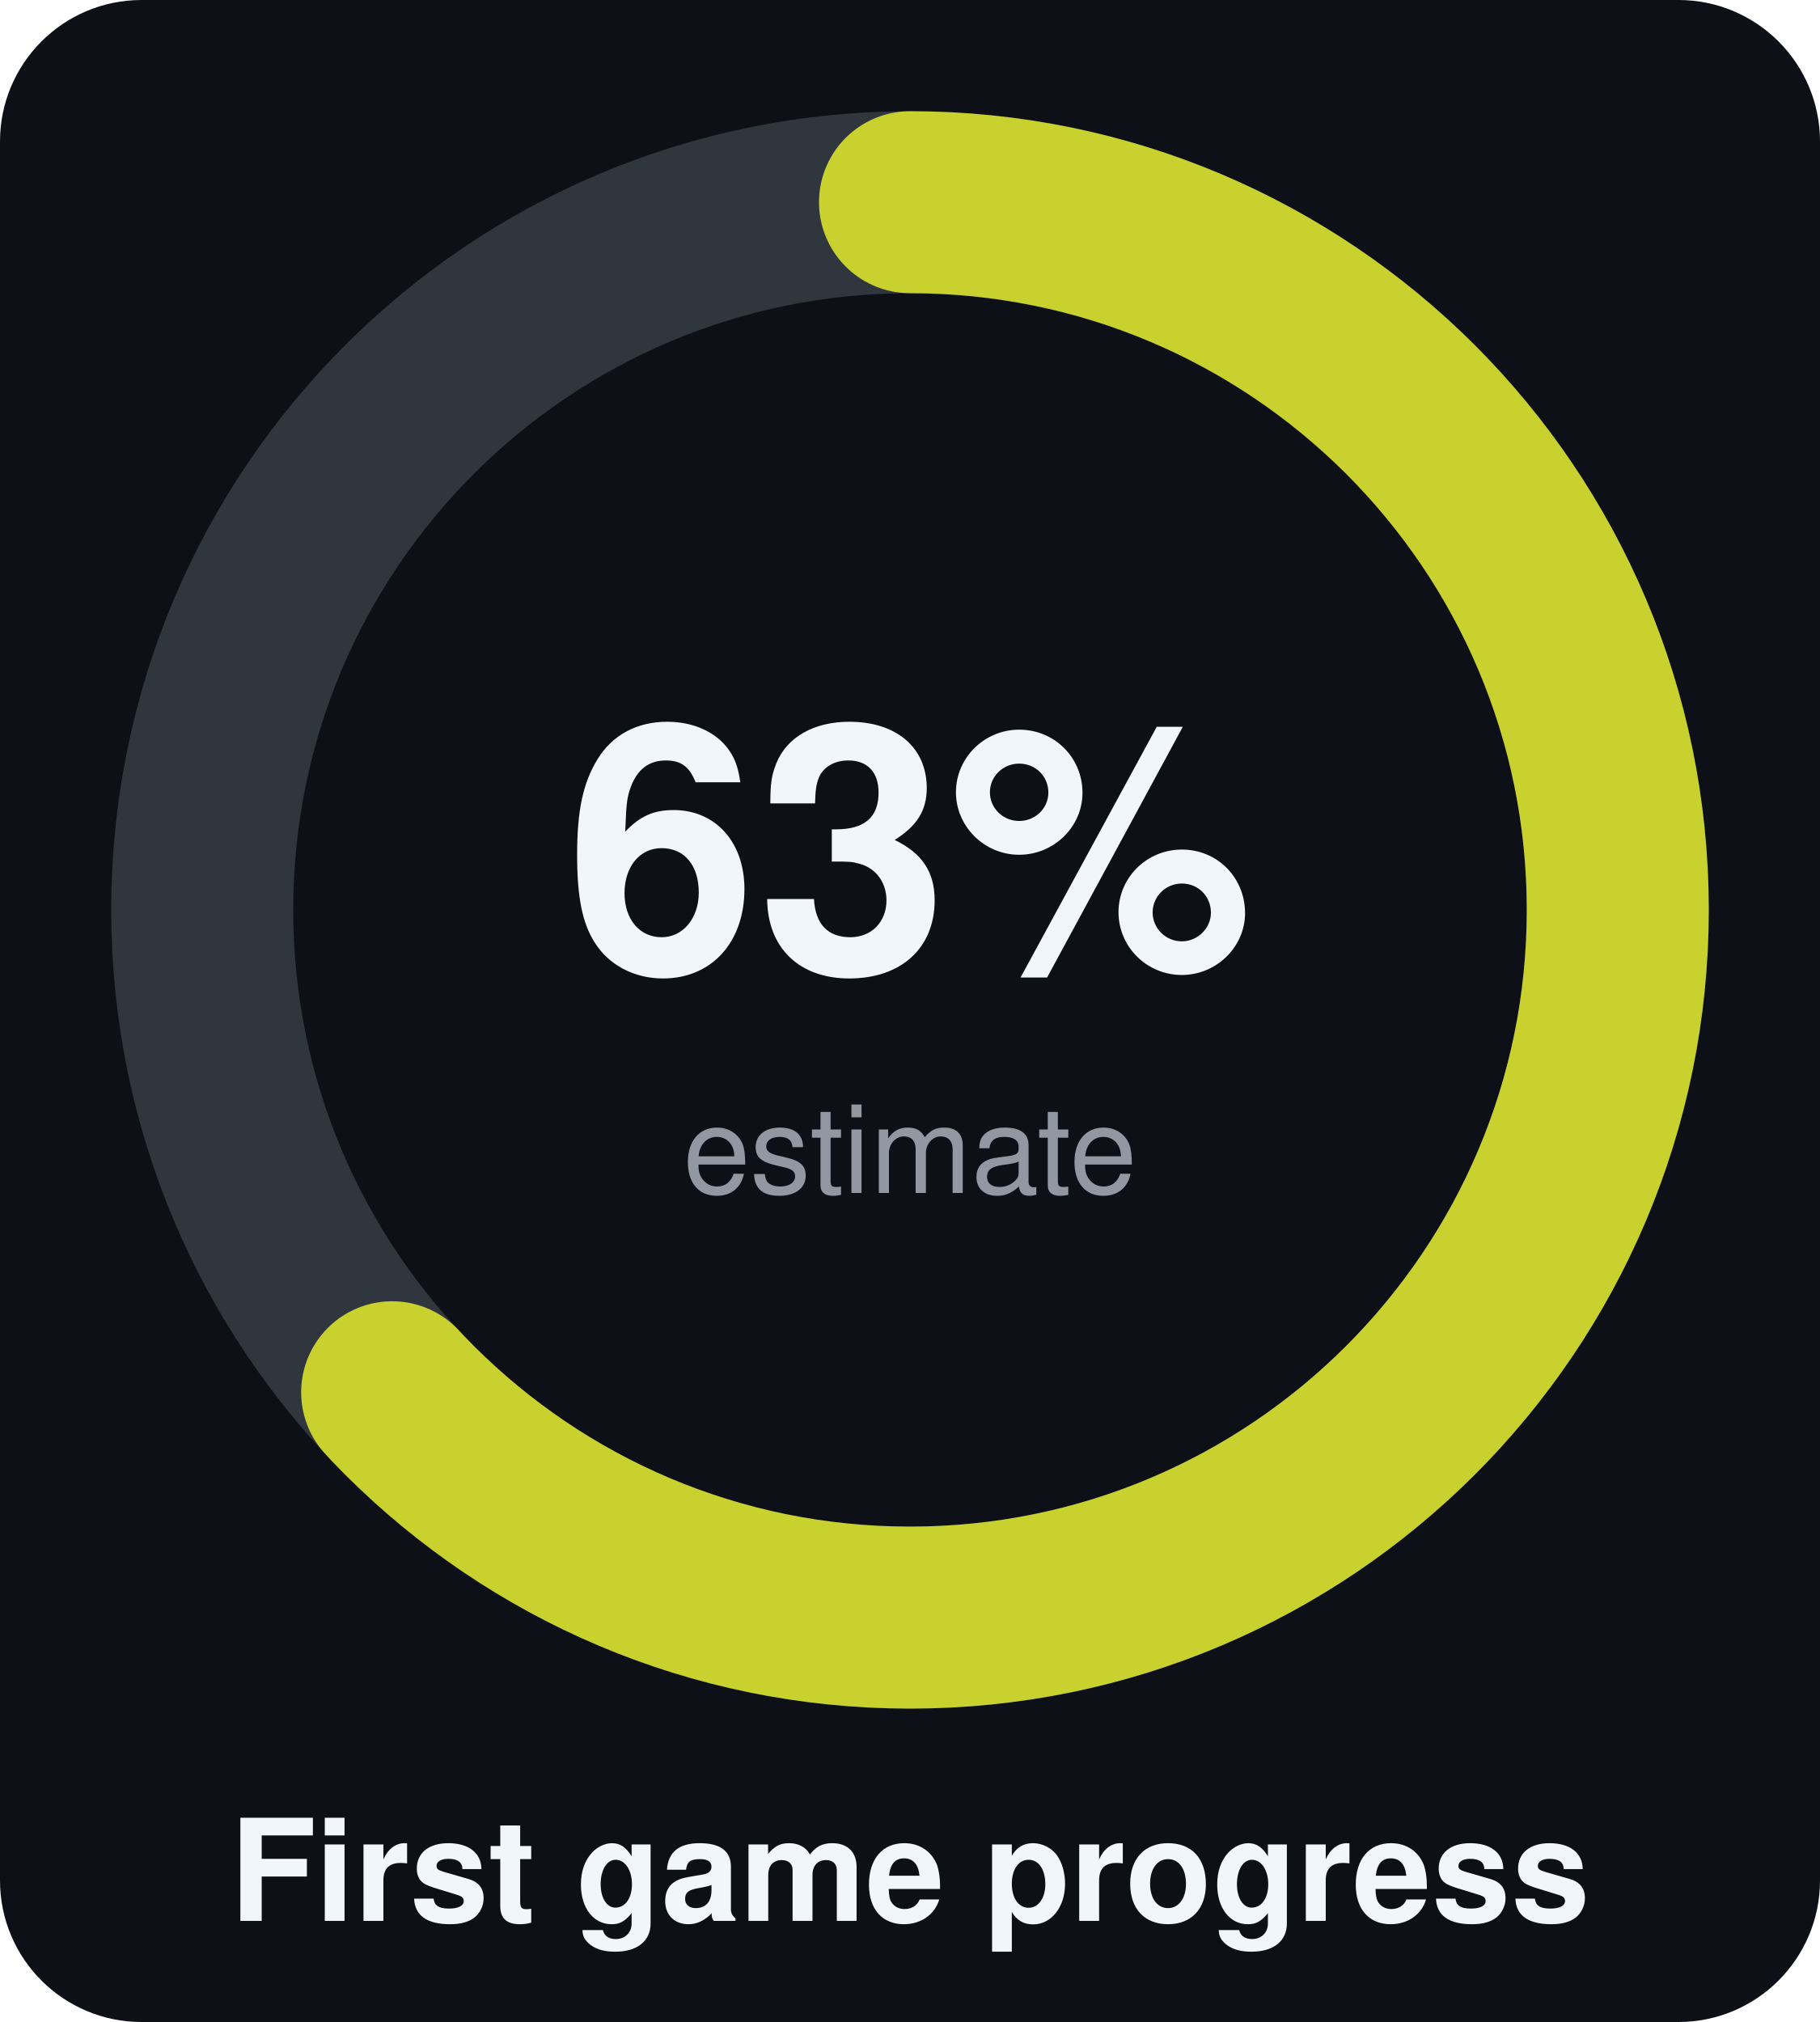
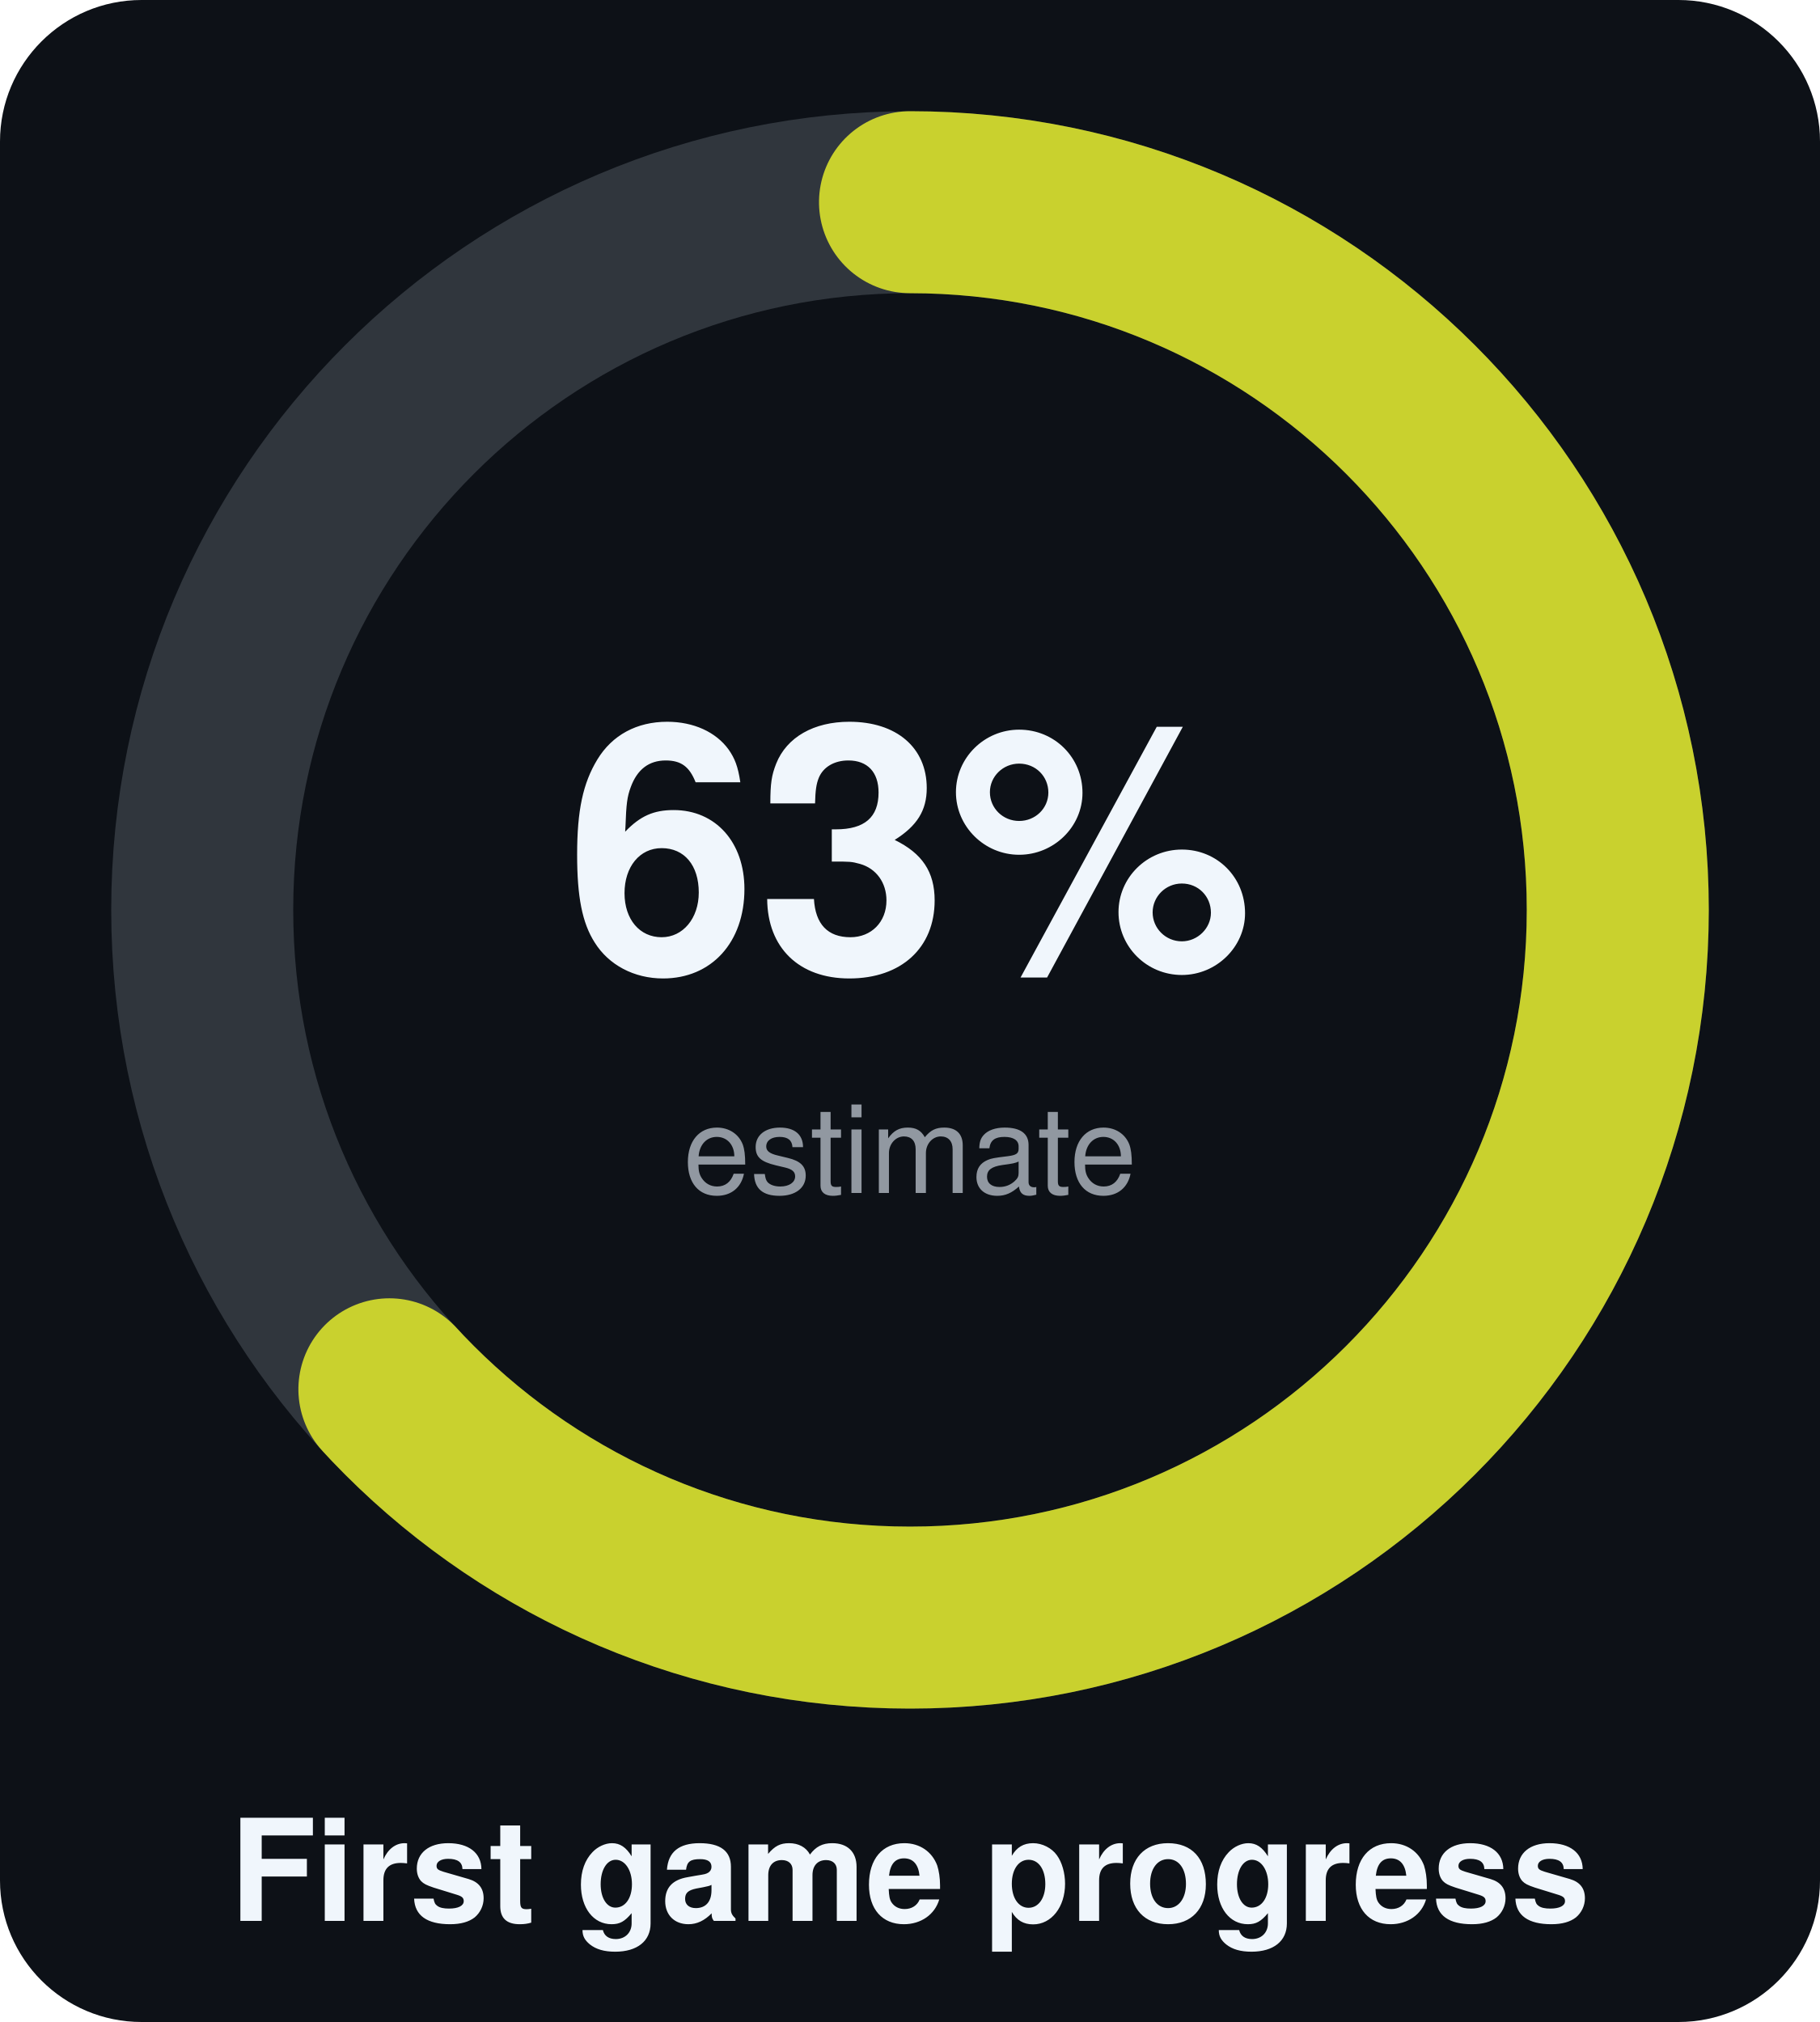
<svg xmlns="http://www.w3.org/2000/svg" width="180" height="200" viewBox="0 0 180 200" role="img" aria-label="Overall progress estimate 63 percent">
  <style>.t{fill:#f0f6fc;font-family:Segoe UI,Helvetica,Arial,sans-serif}.m{fill:#9198a1;font-family:Segoe UI,Helvetica,Arial,sans-serif}</style>
  <rect width="180" height="200" rx="14" fill="#0d1117" />
  <circle cx="90" cy="90" r="70" fill="none" stroke="#30363d" stroke-width="18" />
-   <circle cx="90" cy="90" r="70" fill="none" stroke="#c9d12e" stroke-width="18" stroke-linecap="round" stroke-dasharray="277.4 439.8" transform="rotate(-90 90 90)" />
+   <circle cx="90" cy="90" r="70" fill="none" stroke="#c9d12e" stroke-width="18" stroke-linecap="round" stroke-dasharray="277.8 439.8" transform="rotate(-90 90 90)" />
  <text class="t" x="90" y="96" text-anchor="middle" font-size="34" font-weight="700">63%</text>
  <text class="m" x="90" y="118" text-anchor="middle" font-size="12">estimate</text>
  <text class="t" x="90" y="190" text-anchor="middle" font-size="14" font-weight="600">First game progress</text>
</svg>
